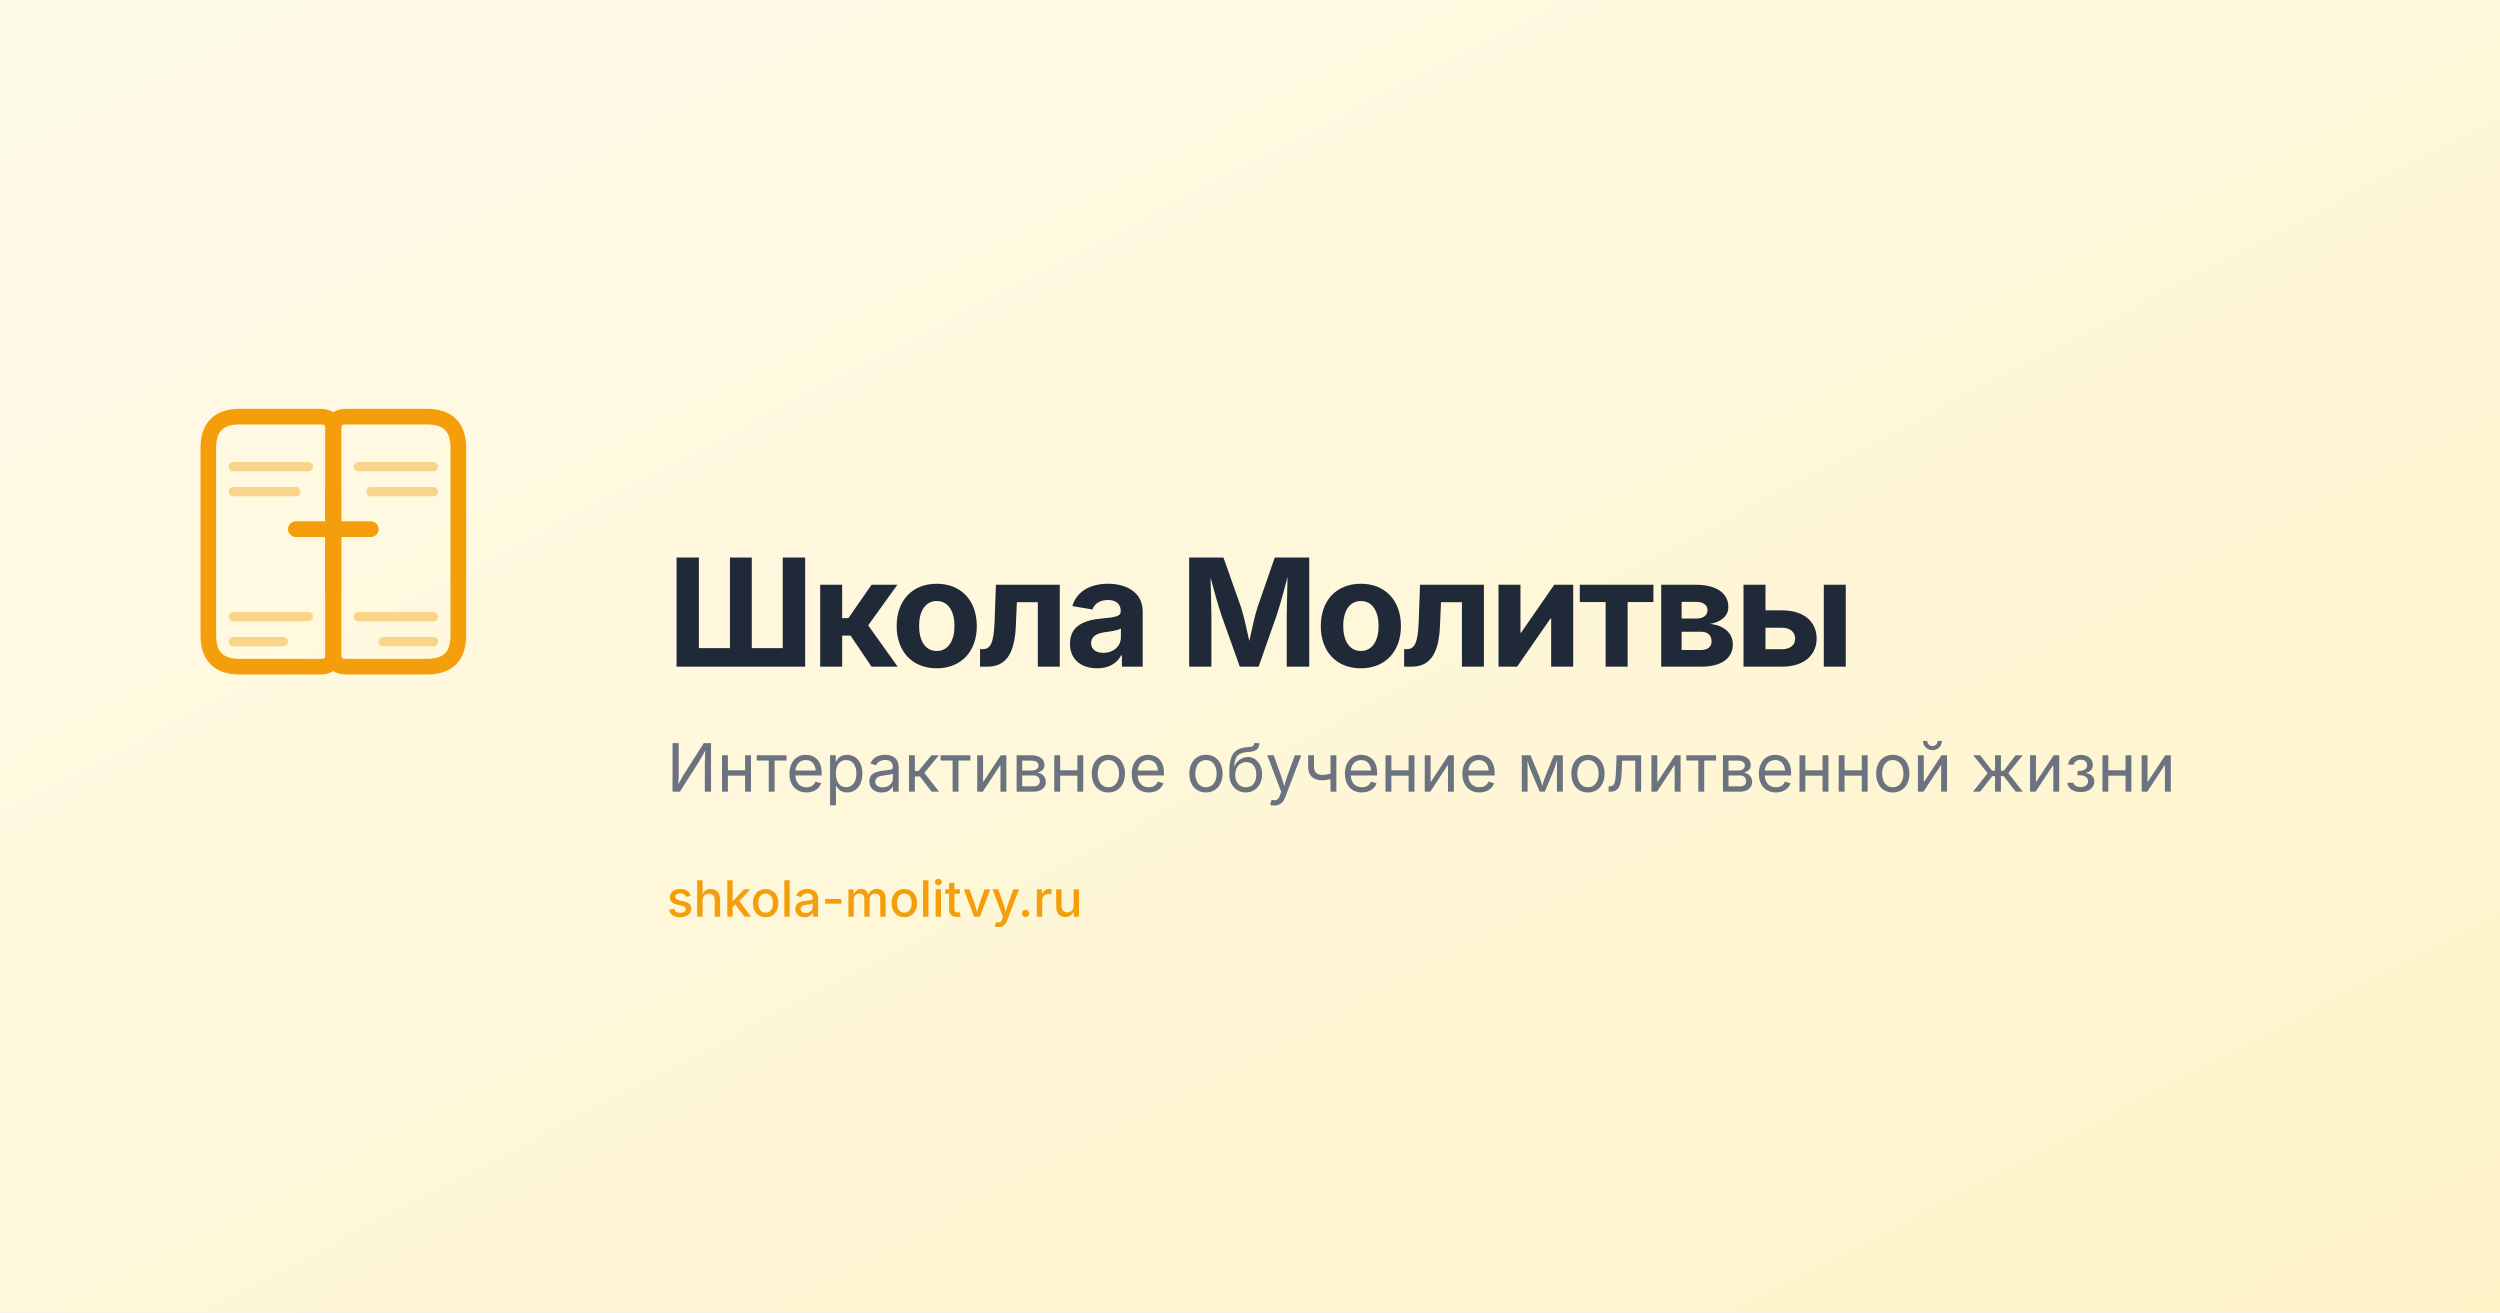
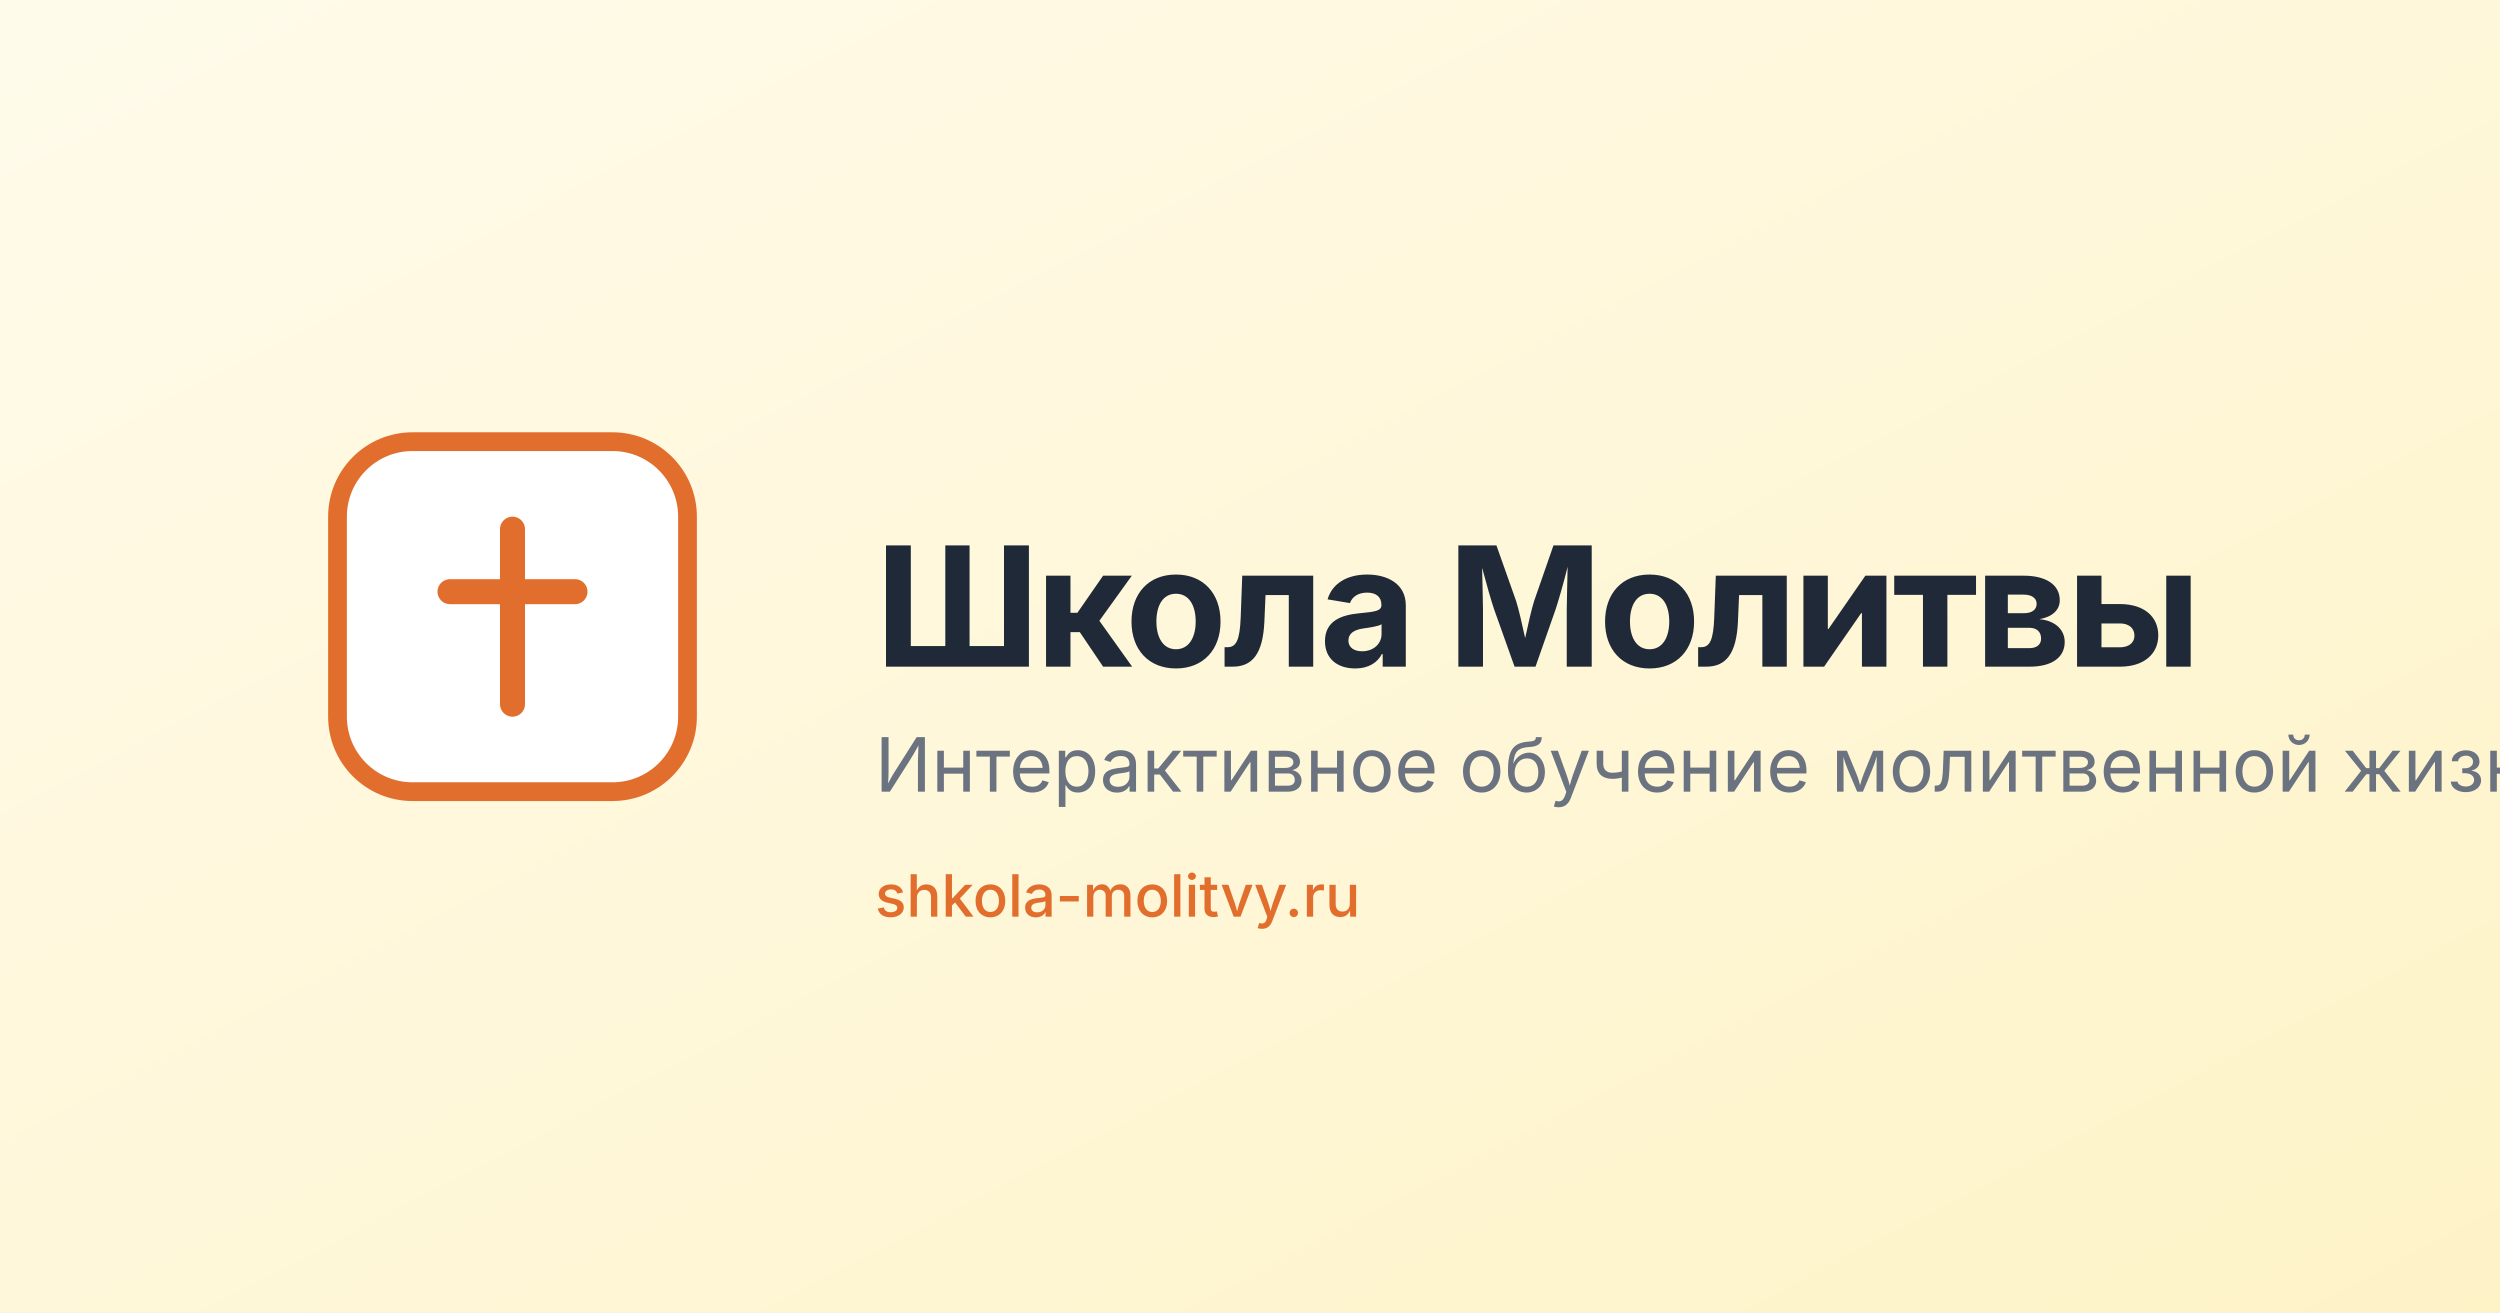
<svg xmlns="http://www.w3.org/2000/svg" viewBox="0 0 1200 630">
  <defs>
    <linearGradient id="bgGradient" x1="0%" y1="0%" x2="100%" y2="100%">
      <stop offset="0%" style="stop-color:#FFFBEB;stop-opacity:1" />
      <stop offset="100%" style="stop-color:#FEF3C7;stop-opacity:1" />
    </linearGradient>
  </defs>
  <rect width="1200" height="630" fill="url(#bgGradient)" />
-   <g transform="translate(100, 200) scale(3)">
-     <path d="M 0,5 Q 0,0 5,0 L 18,0 Q 20,0 20,2 L 20,38 Q 20,40 18,40 L 5,40 Q 0,40 0,35 Z" fill="none" stroke="#F59E0B" stroke-width="2.5" stroke-linejoin="round" />
-     <path d="M 40,5 Q 40,0 35,0 L 22,0 Q 20,0 20,2 L 20,38 Q 20,40 22,40 L 35,40 Q 40,40 40,35 Z" fill="none" stroke="#F59E0B" stroke-width="2.5" stroke-linejoin="round" />
-     <line x1="20" y1="0" x2="20" y2="40" stroke="#F59E0B" stroke-width="2.5" />
-     <line x1="20" y1="12" x2="20" y2="28" stroke="#F59E0B" stroke-width="2.5" stroke-linecap="round" />
-     <line x1="14" y1="18" x2="26" y2="18" stroke="#F59E0B" stroke-width="2.5" stroke-linecap="round" />
-     <line x1="4" y1="8" x2="16" y2="8" stroke="#F59E0B" stroke-width="1.5" opacity="0.4" stroke-linecap="round" />
-     <line x1="4" y1="12" x2="14" y2="12" stroke="#F59E0B" stroke-width="1.5" opacity="0.4" stroke-linecap="round" />
-     <line x1="4" y1="32" x2="16" y2="32" stroke="#F59E0B" stroke-width="1.5" opacity="0.4" stroke-linecap="round" />
-     <line x1="4" y1="36" x2="12" y2="36" stroke="#F59E0B" stroke-width="1.5" opacity="0.4" stroke-linecap="round" />
-     <line x1="24" y1="8" x2="36" y2="8" stroke="#F59E0B" stroke-width="1.5" opacity="0.4" stroke-linecap="round" />
-     <line x1="26" y1="12" x2="36" y2="12" stroke="#F59E0B" stroke-width="1.5" opacity="0.4" stroke-linecap="round" />
-     <line x1="24" y1="32" x2="36" y2="32" stroke="#F59E0B" stroke-width="1.5" opacity="0.4" stroke-linecap="round" />
-     <line x1="28" y1="36" x2="36" y2="36" stroke="#F59E0B" stroke-width="1.5" opacity="0.4" stroke-linecap="round" />
+   <g transform="translate(150, 200) scale(3)">
+     <rect x="4" y="4" width="56" height="56" rx="12" ry="12" fill="#ffffff" stroke="#e26e2e" stroke-width="3" />
+     <line x1="32" y1="18" x2="32" y2="46" stroke="#e26e2e" stroke-width="4" stroke-linecap="round" />
+     <line x1="22" y1="28" x2="42" y2="28" stroke="#e26e2e" stroke-width="4" stroke-linecap="round" />
  </g>
-   <text x="320" y="320" font-family="Inter, -apple-system, BlinkMacSystemFont, 'Segoe UI', sans-serif" font-size="72" font-weight="700" fill="#1F2937" letter-spacing="-2">
+   <text x="420" y="320" font-family="Inter, -apple-system, BlinkMacSystemFont, 'Segoe UI', sans-serif" font-size="80" font-weight="700" fill="#1F2937" letter-spacing="-2">
    Школа Молитвы
  </text>
-   <text x="320" y="380" font-family="Inter, -apple-system, BlinkMacSystemFont, 'Segoe UI', sans-serif" font-size="32" font-weight="400" fill="#6B7280">
+   <text x="420" y="380" font-family="Inter, -apple-system, BlinkMacSystemFont, 'Segoe UI', sans-serif" font-size="36" font-weight="400" fill="#6B7280">
    Интерактивное обучение молитвенной жизни
  </text>
-   <text x="320" y="440" font-family="Inter, -apple-system, BlinkMacSystemFont, 'Segoe UI', sans-serif" font-size="24" font-weight="500" fill="#F59E0B">
+   <text x="420" y="440" font-family="Inter, -apple-system, BlinkMacSystemFont, 'Segoe UI', sans-serif" font-size="28" font-weight="500" fill="#e26e2e">
    shkola-molitvy.ru
  </text>
</svg>
